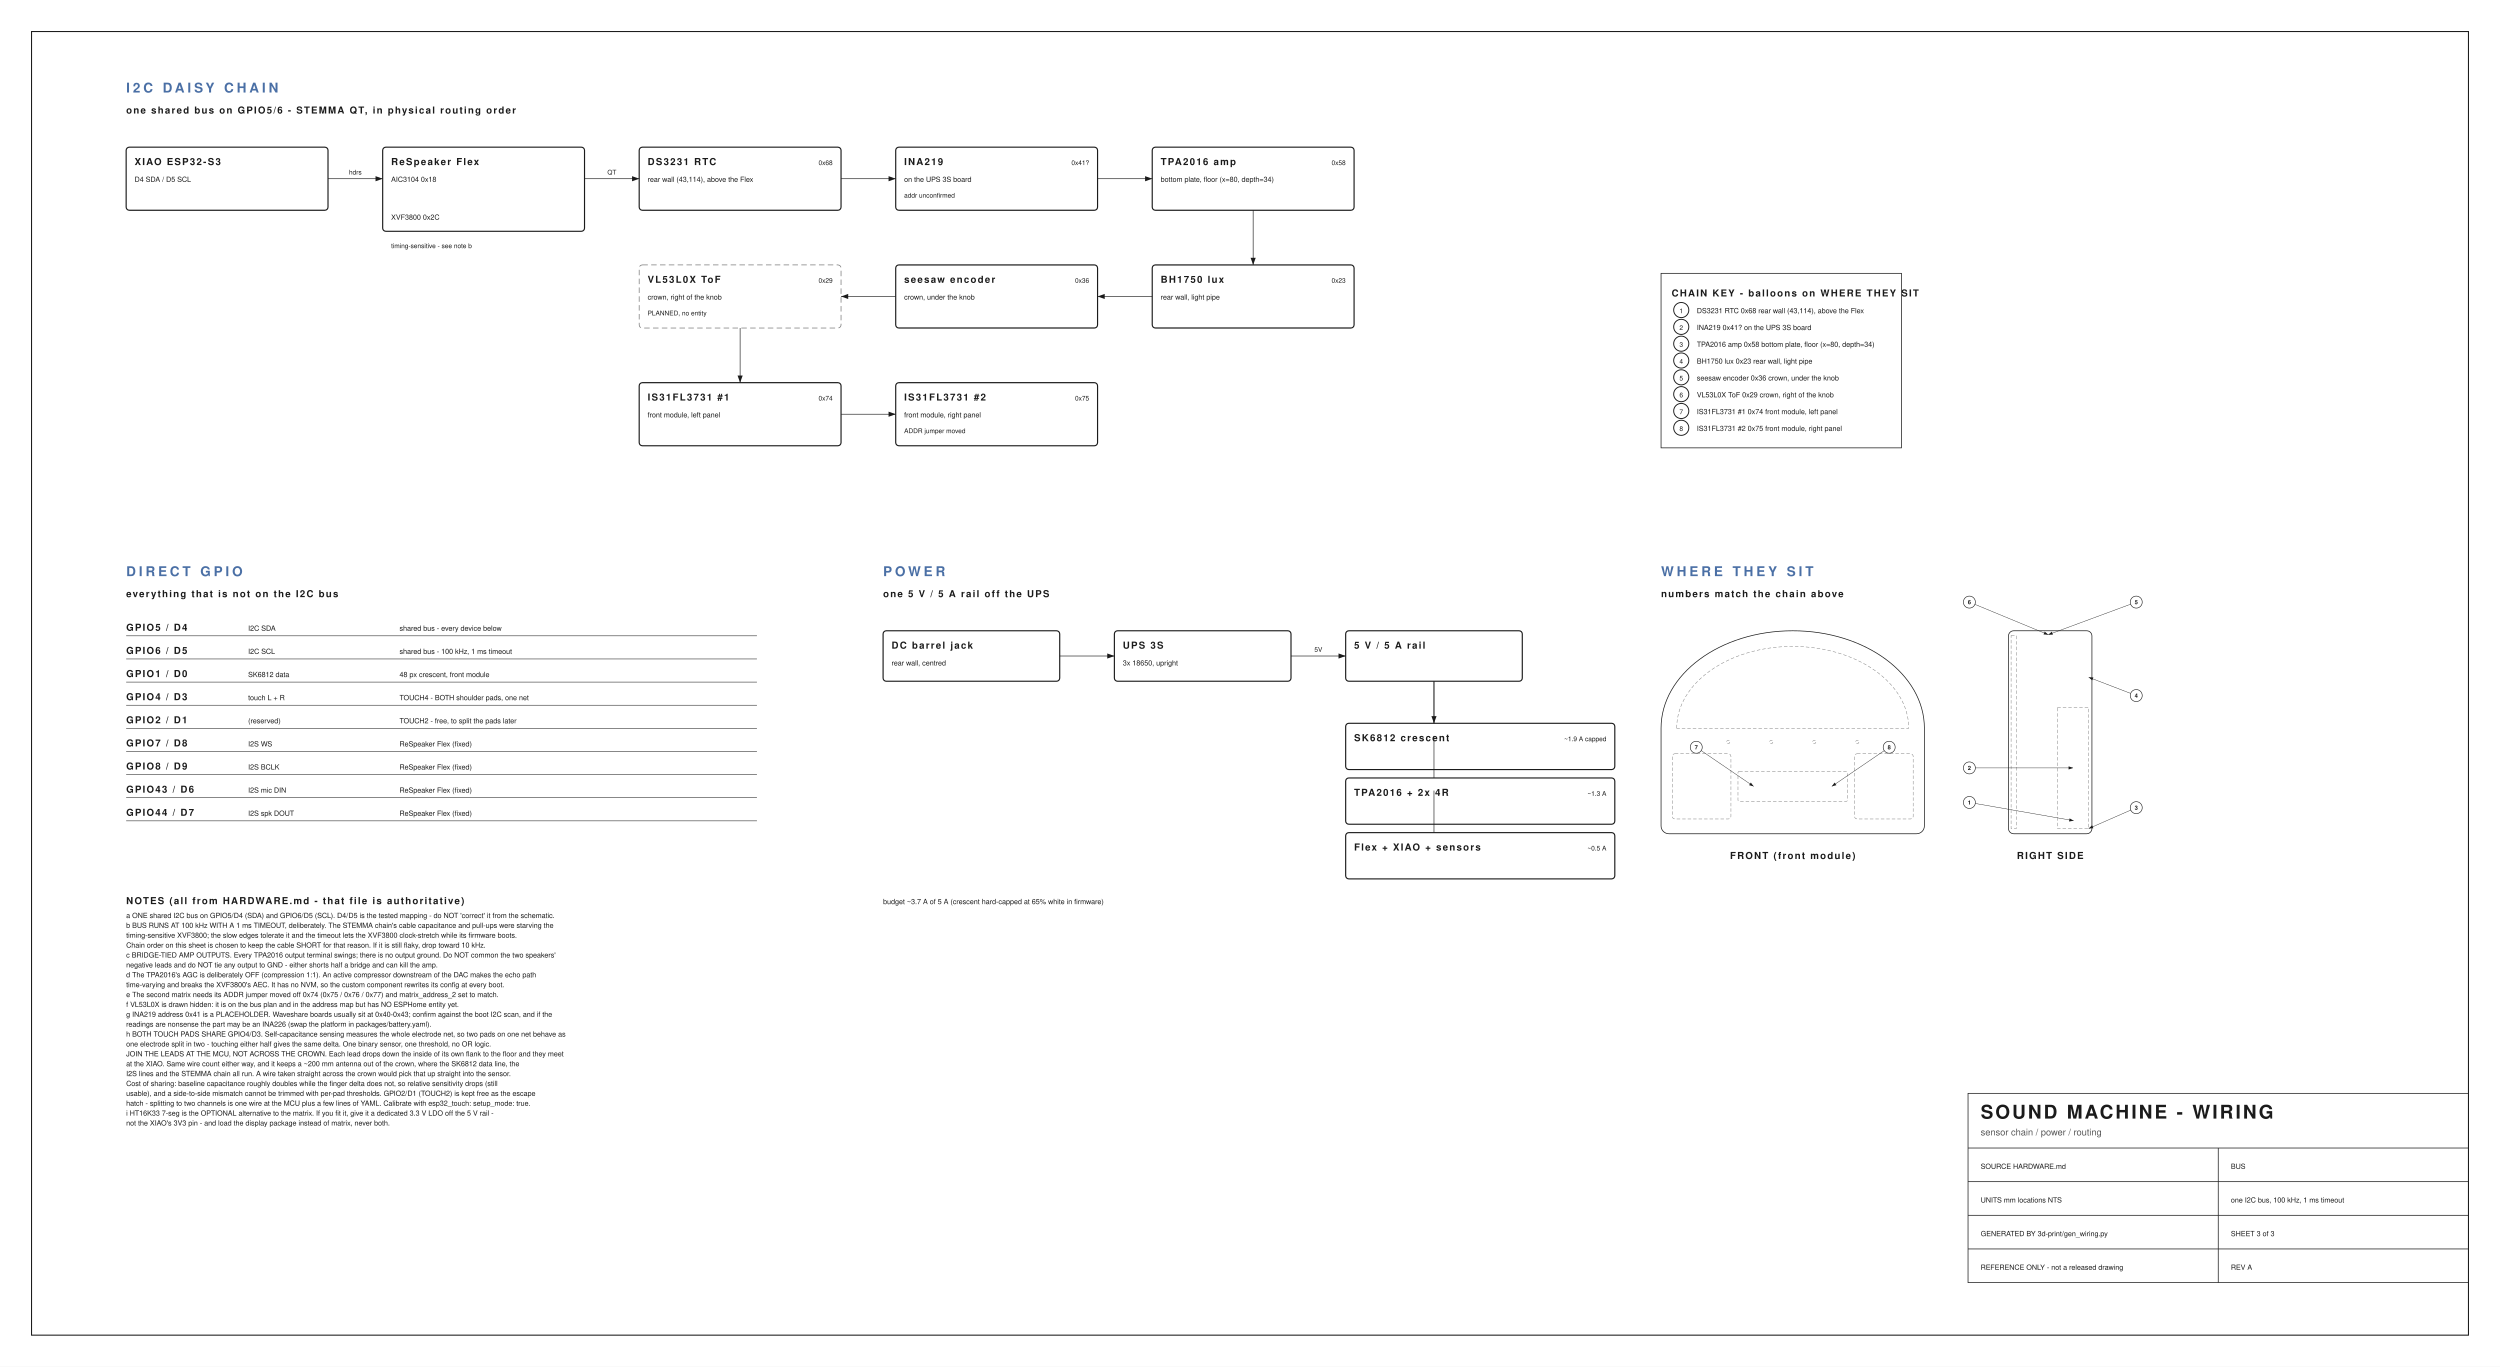
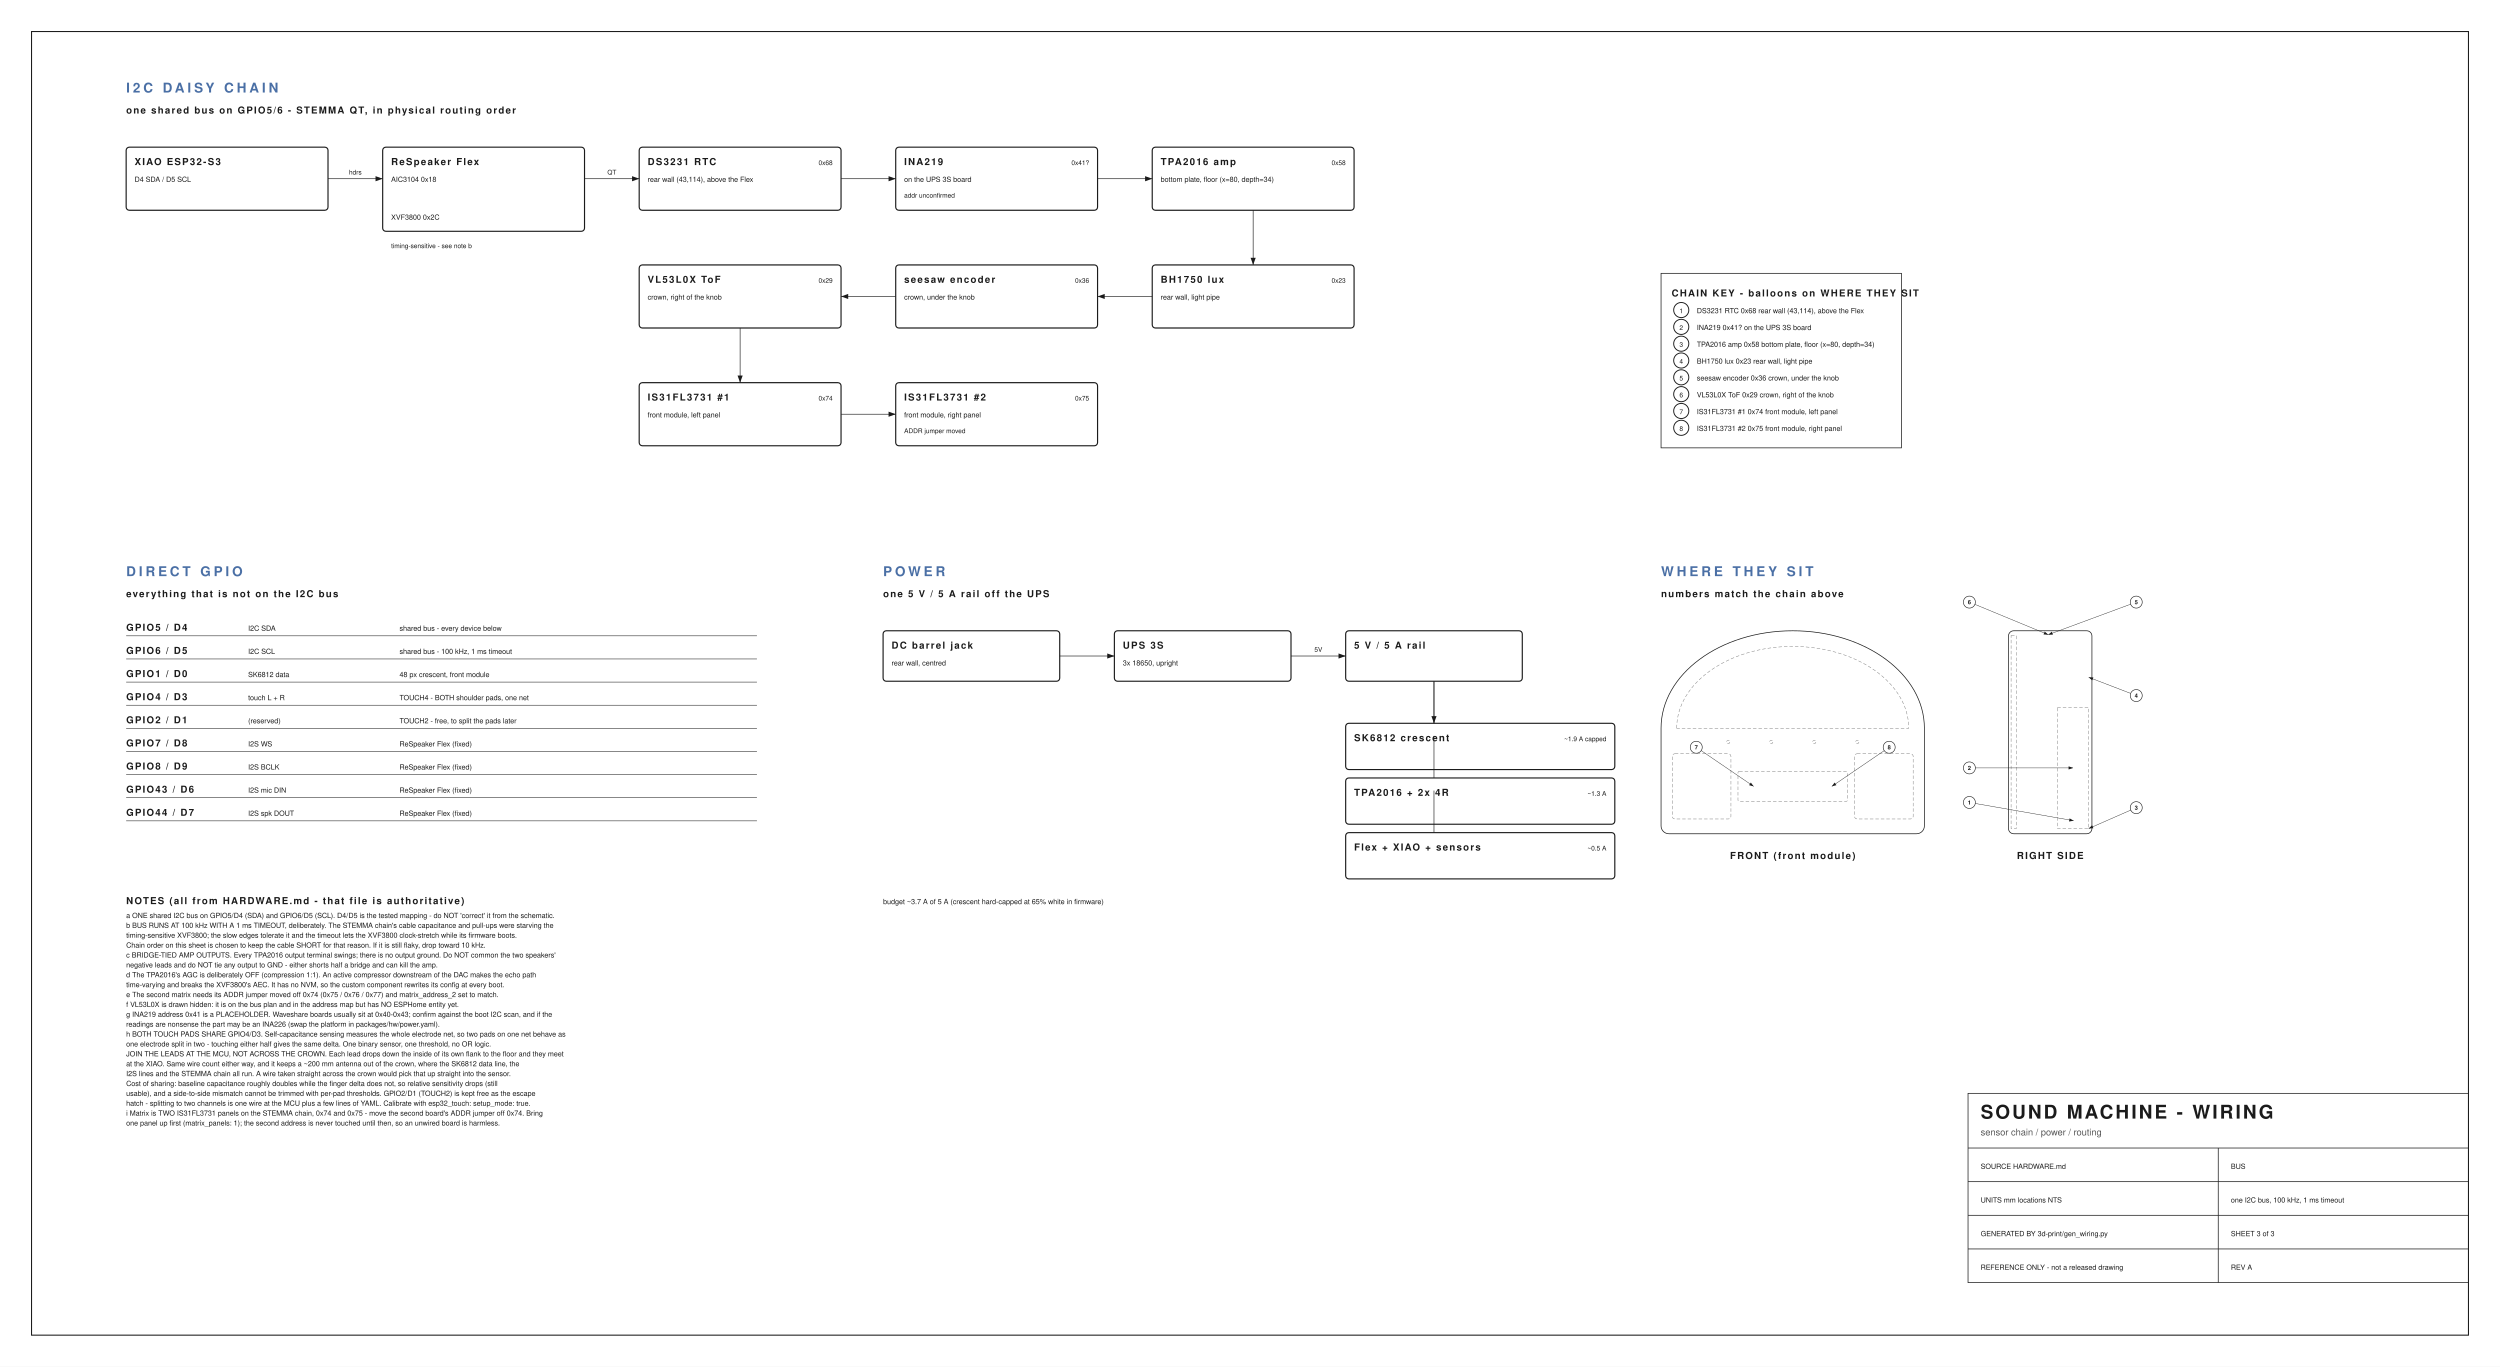
<svg xmlns="http://www.w3.org/2000/svg" version="1.1" width="1189mm" height="650mm" viewBox="0 0 1189 650">
  <defs>
    <marker id="arw" viewBox="0 0 10 10" refX="10" refY="5" markerWidth="3.4" markerHeight="3.4" orient="auto-start-reverse" markerUnits="userSpaceOnUse">
      <path d="M0,1.4 L10,5 L0,8.6 z" fill="#1b1b1b" />
    </marker>
    <style>
  text { font-family: "Helvetica Neue", Helvetica, Arial, sans-serif; fill:#1b1b1b; }
  .obj  { fill:none; stroke:#1b1b1b; stroke-width:0.55; }
  .hid  { fill:none; stroke:#7a7a7a; stroke-width:0.35; stroke-dasharray:2.6 1.6; }
  .phan { fill:none; stroke:#9a9a9a; stroke-width:0.32; stroke-dasharray:7 1.6 1.2 1.6; }
  .led  { fill:none; stroke:#9a9a9a; stroke-width:0.3; }
  .ctr  { fill:none; stroke:#b03a3a; stroke-width:0.3;  stroke-dasharray:9 1.8 1.6 1.8; }
  .dim  { fill:none; stroke:#1b1b1b; stroke-width:0.3; }
  .ext  { fill:none; stroke:#1b1b1b; stroke-width:0.25; }
  .traj { fill:none; stroke:#4a6fa5; stroke-width:0.35; stroke-dasharray:5 2; }
  .bal  { fill:#ffffff; stroke:#1b1b1b; stroke-width:0.45; }
  .dtx  { font-size:3.1px; }
  .balt { font-size:4.4px; font-weight:600; }
  .note { font-size:3.4px; }
  .lbl  { font-size:4.6px; font-weight:600; letter-spacing:0.6px; }
  .blk  { font-size:6.4px; font-weight:700; letter-spacing:1.4px; fill:#4a6fa5; }
  .ttl  { font-size:9px;   font-weight:700; letter-spacing:1px; }
  .sub  { font-size:4.4px; fill:#555; }
  .frame{ fill:none; stroke:#1b1b1b; stroke-width:0.5; }
  .tb   { fill:none; stroke:#1b1b1b; stroke-width:0.35; }
</style>
  </defs>
  <rect x="0" y="0" width="1189" height="650" fill="#ffffff" />
  <rect class="frame" x="15" y="15" width="1159" height="620" />
  <g id="I2C-CHAIN" transform="translate(60,70)">
    <text class="blk" x="0" y="-26" text-anchor="start">I2C DAISY CHAIN</text>
    <text class="lbl" x="0" y="-16" text-anchor="start">one shared bus on GPIO5/6 - STEMMA QT, in physical routing order</text>
    <path class="obj" d="M1.5,0 H94.5 A1.5,1.5 0 0 1 96,1.5 V28.5 A1.5,1.5 0 0 1 94.5,30 H1.5 A1.5,1.5 0 0 1 0,28.5 V1.5 A1.5,1.5 0 0 1 1.5,0 Z" />
    <text class="lbl" x="4" y="8.5" text-anchor="start">XIAO ESP32-S3</text>
    <text class="note" x="4" y="16.5" text-anchor="start">D4 SDA / D5 SCL</text>
    <line class="dim" x1="96" y1="15" x2="122" y2="15" marker-end="url(#arw)" />
    <text class="dtx" x="109" y="13" text-anchor="middle">hdrs</text>
    <path class="obj" d="M123.5,0 H216.5 A1.5,1.5 0 0 1 218,1.5 V38.5 A1.5,1.5 0 0 1 216.5,40 H123.5 A1.5,1.5 0 0 1 122,38.5 V1.5 A1.5,1.5 0 0 1 123.5,0 Z" />
    <text class="lbl" x="126" y="8.5" text-anchor="start">ReSpeaker Flex</text>
    <text class="note" x="126" y="16.5" text-anchor="start">AIC3104  0x18</text>
    <text class="note" x="126" y="34.5" text-anchor="start">XVF3800  0x2C</text>
    <text class="dtx" x="126" y="48" text-anchor="start">timing-sensitive - see note b</text>
    <line class="dim" x1="218" y1="15" x2="244" y2="15" marker-end="url(#arw)" />
    <text class="dtx" x="231" y="13" text-anchor="middle">QT</text>
    <path class="obj" d="M245.5,0 H338.5 A1.5,1.5 0 0 1 340,1.5 V28.5 A1.5,1.5 0 0 1 338.5,30 H245.5 A1.5,1.5 0 0 1 244,28.5 V1.5 A1.5,1.5 0 0 1 245.5,0 Z" />
    <text class="lbl" x="248" y="8.5" text-anchor="start">DS3231 RTC</text>
    <text class="dtx" x="336" y="8.5" text-anchor="end">0x68</text>
    <text class="note" x="248" y="16.5" text-anchor="start">rear wall (43,114), above the Flex</text>
    <line class="dim" x1="340" y1="15" x2="366" y2="15" marker-end="url(#arw)" />
    <path class="obj" d="M367.5,0 H460.5 A1.5,1.5 0 0 1 462,1.5 V28.5 A1.5,1.5 0 0 1 460.5,30 H367.5 A1.5,1.5 0 0 1 366,28.5 V1.5 A1.5,1.5 0 0 1 367.5,0 Z" />
    <text class="lbl" x="370" y="8.5" text-anchor="start">INA219</text>
    <text class="dtx" x="458" y="8.5" text-anchor="end">0x41?</text>
    <text class="note" x="370" y="16.5" text-anchor="start">on the UPS 3S board</text>
    <text class="dtx" x="370" y="24" text-anchor="start">addr unconfirmed</text>
    <line class="dim" x1="462" y1="15" x2="488" y2="15" marker-end="url(#arw)" />
    <path class="obj" d="M489.5,0 H582.5 A1.5,1.5 0 0 1 584,1.5 V28.5 A1.5,1.5 0 0 1 582.5,30 H489.5 A1.5,1.5 0 0 1 488,28.5 V1.5 A1.5,1.5 0 0 1 489.5,0 Z" />
    <text class="lbl" x="492" y="8.5" text-anchor="start">TPA2016 amp</text>
    <text class="dtx" x="580" y="8.5" text-anchor="end">0x58</text>
    <text class="note" x="492" y="16.5" text-anchor="start">bottom plate, floor (x=80, depth=34)</text>
    <line class="dim" x1="536" y1="30" x2="536" y2="56" marker-end="url(#arw)" />
    <path class="obj" d="M489.5,56 H582.5 A1.5,1.5 0 0 1 584,57.5 V84.5 A1.5,1.5 0 0 1 582.5,86 H489.5 A1.5,1.5 0 0 1 488,84.5 V57.5 A1.5,1.5 0 0 1 489.5,56 Z" />
    <text class="lbl" x="492" y="64.5" text-anchor="start">BH1750 lux</text>
    <text class="dtx" x="580" y="64.5" text-anchor="end">0x23</text>
    <text class="note" x="492" y="72.5" text-anchor="start">rear wall, light pipe</text>
    <line class="dim" x1="488" y1="71" x2="462" y2="71" marker-end="url(#arw)" />
    <path class="obj" d="M367.5,56 H460.5 A1.5,1.5 0 0 1 462,57.5 V84.5 A1.5,1.5 0 0 1 460.5,86 H367.5 A1.5,1.5 0 0 1 366,84.5 V57.5 A1.5,1.5 0 0 1 367.5,56 Z" />
    <text class="lbl" x="370" y="64.5" text-anchor="start">seesaw encoder</text>
    <text class="dtx" x="458" y="64.5" text-anchor="end">0x36</text>
    <text class="note" x="370" y="72.5" text-anchor="start">crown, under the knob</text>
    <line class="dim" x1="366" y1="71" x2="340" y2="71" marker-end="url(#arw)" />
-     <path class="hid" d="M245.5,56 H338.5 A1.5,1.5 0 0 1 340,57.5 V84.5 A1.5,1.5 0 0 1 338.5,86 H245.5 A1.5,1.5 0 0 1 244,84.5 V57.5 A1.5,1.5 0 0 1 245.5,56 Z" />
+     <path class="obj" d="M245.5,56 H338.5 A1.5,1.5 0 0 1 340,57.5 V84.5 A1.5,1.5 0 0 1 338.5,86 H245.5 A1.5,1.5 0 0 1 244,84.5 V57.5 A1.5,1.5 0 0 1 245.5,56 Z" />
    <text class="lbl" x="248" y="64.5" text-anchor="start">VL53L0X ToF</text>
    <text class="dtx" x="336" y="64.5" text-anchor="end">0x29</text>
    <text class="note" x="248" y="72.5" text-anchor="start">crown, right of the knob</text>
-     <text class="dtx" x="248" y="80" text-anchor="start">PLANNED, no entity</text>
    <line class="dim" x1="292" y1="86" x2="292" y2="112" marker-end="url(#arw)" />
    <path class="obj" d="M245.5,112 H338.5 A1.5,1.5 0 0 1 340,113.5 V140.5 A1.5,1.5 0 0 1 338.5,142 H245.5 A1.5,1.5 0 0 1 244,140.5 V113.5 A1.5,1.5 0 0 1 245.5,112 Z" />
    <text class="lbl" x="248" y="120.5" text-anchor="start">IS31FL3731 #1</text>
    <text class="dtx" x="336" y="120.5" text-anchor="end">0x74</text>
    <text class="note" x="248" y="128.5" text-anchor="start">front module, left panel</text>
    <line class="dim" x1="340" y1="127" x2="366" y2="127" marker-end="url(#arw)" />
    <path class="obj" d="M367.5,112 H460.5 A1.5,1.5 0 0 1 462,113.5 V140.5 A1.5,1.5 0 0 1 460.5,142 H367.5 A1.5,1.5 0 0 1 366,140.5 V113.5 A1.5,1.5 0 0 1 367.5,112 Z" />
    <text class="lbl" x="370" y="120.5" text-anchor="start">IS31FL3731 #2</text>
    <text class="dtx" x="458" y="120.5" text-anchor="end">0x75</text>
    <text class="note" x="370" y="128.5" text-anchor="start">front module, right panel</text>
    <text class="dtx" x="370" y="136" text-anchor="start">ADDR jumper moved</text>
  </g>
  <g id="DIRECT-GPIO" transform="translate(60,300)">
    <text class="blk" x="0" y="-26" text-anchor="start">DIRECT GPIO</text>
    <text class="lbl" x="0" y="-16" text-anchor="start">everything that is not on the I2C bus</text>
    <text class="lbl" x="0" y="0" text-anchor="start">GPIO5  / D4</text>
    <text class="note" x="58" y="0" text-anchor="start">I2C SDA</text>
    <text class="note" x="130" y="0" text-anchor="start">shared bus - every device below</text>
    <line class="ext" x1="0" y1="2.4" x2="300" y2="2.4" />
    <text class="lbl" x="0" y="11" text-anchor="start">GPIO6  / D5</text>
    <text class="note" x="58" y="11" text-anchor="start">I2C SCL</text>
    <text class="note" x="130" y="11" text-anchor="start">shared bus - 100 kHz, 1 ms timeout</text>
    <line class="ext" x1="0" y1="13.4" x2="300" y2="13.4" />
    <text class="lbl" x="0" y="22" text-anchor="start">GPIO1  / D0</text>
    <text class="note" x="58" y="22" text-anchor="start">SK6812 data</text>
    <text class="note" x="130" y="22" text-anchor="start">48 px crescent, front module</text>
    <line class="ext" x1="0" y1="24.4" x2="300" y2="24.4" />
    <text class="lbl" x="0" y="33" text-anchor="start">GPIO4  / D3</text>
    <text class="note" x="58" y="33" text-anchor="start">touch L + R</text>
    <text class="note" x="130" y="33" text-anchor="start">TOUCH4 - BOTH shoulder pads, one net</text>
    <line class="ext" x1="0" y1="35.4" x2="300" y2="35.4" />
    <text class="lbl" x="0" y="44" text-anchor="start">GPIO2  / D1</text>
    <text class="note" x="58" y="44" text-anchor="start">(reserved)</text>
    <text class="note" x="130" y="44" text-anchor="start">TOUCH2 - free, to split the pads later</text>
    <line class="ext" x1="0" y1="46.4" x2="300" y2="46.4" />
    <text class="lbl" x="0" y="55" text-anchor="start">GPIO7  / D8</text>
    <text class="note" x="58" y="55" text-anchor="start">I2S WS</text>
    <text class="note" x="130" y="55" text-anchor="start">ReSpeaker Flex (fixed)</text>
    <line class="ext" x1="0" y1="57.4" x2="300" y2="57.4" />
    <text class="lbl" x="0" y="66" text-anchor="start">GPIO8  / D9</text>
    <text class="note" x="58" y="66" text-anchor="start">I2S BCLK</text>
    <text class="note" x="130" y="66" text-anchor="start">ReSpeaker Flex (fixed)</text>
    <line class="ext" x1="0" y1="68.4" x2="300" y2="68.4" />
    <text class="lbl" x="0" y="77" text-anchor="start">GPIO43 / D6</text>
    <text class="note" x="58" y="77" text-anchor="start">I2S mic DIN</text>
    <text class="note" x="130" y="77" text-anchor="start">ReSpeaker Flex (fixed)</text>
    <line class="ext" x1="0" y1="79.4" x2="300" y2="79.4" />
    <text class="lbl" x="0" y="88" text-anchor="start">GPIO44 / D7</text>
    <text class="note" x="58" y="88" text-anchor="start">I2S spk DOUT</text>
    <text class="note" x="130" y="88" text-anchor="start">ReSpeaker Flex (fixed)</text>
    <line class="ext" x1="0" y1="90.4" x2="300" y2="90.4" />
  </g>
  <g id="POWER" transform="translate(420,300)">
    <text class="blk" x="0" y="-26" text-anchor="start">POWER</text>
    <text class="lbl" x="0" y="-16" text-anchor="start">one 5 V / 5 A rail off the UPS</text>
    <path class="obj" d="M1.5,0 H82.5 A1.5,1.5 0 0 1 84,1.5 V22.5 A1.5,1.5 0 0 1 82.5,24 H1.5 A1.5,1.5 0 0 1 0,22.5 V1.5 A1.5,1.5 0 0 1 1.5,0 Z" />
    <text class="lbl" x="4" y="8.5" text-anchor="start">DC barrel jack</text>
    <text class="note" x="4" y="16.5" text-anchor="start">rear wall, centred</text>
    <line class="dim" x1="84" y1="12" x2="110" y2="12" marker-end="url(#arw)" />
    <path class="obj" d="M111.5,0 H192.5 A1.5,1.5 0 0 1 194,1.5 V22.5 A1.5,1.5 0 0 1 192.5,24 H111.5 A1.5,1.5 0 0 1 110,22.5 V1.5 A1.5,1.5 0 0 1 111.5,0 Z" />
    <text class="lbl" x="114" y="8.5" text-anchor="start">UPS 3S</text>
    <text class="note" x="114" y="16.5" text-anchor="start">3x 18650, upright</text>
    <line class="dim" x1="194" y1="12" x2="220" y2="12" marker-end="url(#arw)" />
    <text class="dtx" x="207" y="10" text-anchor="middle">5V</text>
    <path class="obj" d="M221.5,0 H302.5 A1.5,1.5 0 0 1 304,1.5 V22.5 A1.5,1.5 0 0 1 302.5,24 H221.5 A1.5,1.5 0 0 1 220,22.5 V1.5 A1.5,1.5 0 0 1 221.5,0 Z" />
    <text class="lbl" x="224" y="8.5" text-anchor="start">5 V / 5 A rail</text>
    <line class="dim" x1="262" y1="24" x2="262" y2="44" marker-end="url(#arw)" />
    <path class="obj" d="M221.5,44 H346.5 A1.5,1.5 0 0 1 348,45.5 V64.5 A1.5,1.5 0 0 1 346.5,66 H221.5 A1.5,1.5 0 0 1 220,64.5 V45.5 A1.5,1.5 0 0 1 221.5,44 Z" />
    <text class="lbl" x="224" y="52.5" text-anchor="start">SK6812 crescent</text>
    <text class="dtx" x="344" y="52.5" text-anchor="end">~1.9 A capped</text>
    <line class="dim" x1="262" y1="24" x2="262" y2="44" />
    <path class="obj" d="M221.5,70 H346.5 A1.5,1.5 0 0 1 348,71.5 V90.5 A1.5,1.5 0 0 1 346.5,92 H221.5 A1.5,1.5 0 0 1 220,90.5 V71.5 A1.5,1.5 0 0 1 221.5,70 Z" />
    <text class="lbl" x="224" y="78.5" text-anchor="start">TPA2016 + 2x 4R</text>
    <text class="dtx" x="344" y="78.5" text-anchor="end">~1.3 A</text>
    <line class="dim" x1="262" y1="50" x2="262" y2="70" />
    <path class="obj" d="M221.5,96 H346.5 A1.5,1.5 0 0 1 348,97.5 V116.5 A1.5,1.5 0 0 1 346.5,118 H221.5 A1.5,1.5 0 0 1 220,116.5 V97.5 A1.5,1.5 0 0 1 221.5,96 Z" />
    <text class="lbl" x="224" y="104.5" text-anchor="start">Flex + XIAO + sensors</text>
    <text class="dtx" x="344" y="104.5" text-anchor="end">~0.5 A</text>
    <line class="dim" x1="262" y1="76" x2="262" y2="96" />
    <text class="note" x="0" y="130" text-anchor="start">budget  ~3.7 A of 5 A  (crescent hard-capped at 65% white in firmware)</text>
  </g>
  <g id="LOCATIONS" transform="translate(790,300)">
    <text class="blk" x="0" y="-26" text-anchor="start">WHERE THEY SIT</text>
    <text class="lbl" x="0" y="-16" text-anchor="start">numbers match the chain above</text>
    <g transform="scale(0.62)">
      <path class="obj" d="M0,149.69 V74.74 A101,74.74 0 0 1 202,74.74 V149.69 A6,6 0 0 1 196,155.69 H6 A6,6 0 0 1 0,149.69 Z" />
      <path class="hid" d="M12,74.74 A89,62.74 0 0 1 190,74.74 Z" />
      <path class="hid" d="M60,107.84 H142 A1,1 0 0 1 143,108.84 V129.84 A1,1 0 0 1 142,130.84 H60 A1,1 0 0 1 59,129.84 V108.84 A1,1 0 0 1 60,107.84 Z" />
      <path class="hid" d="M10.6,94.34 H51.6 A2,2 0 0 1 53.6,96.34 V142.34 A2,2 0 0 1 51.6,144.34 H10.6 A2,2 0 0 1 8.6,142.34 V96.34 A2,2 0 0 1 10.6,94.34 Z" />
      <path class="hid" d="M150.4,94.34 H191.4 A2,2 0 0 1 193.4,96.34 V142.34 A2,2 0 0 1 191.4,144.34 H150.4 A2,2 0 0 1 148.4,142.34 V96.34 A2,2 0 0 1 150.4,94.34 Z" />
      <circle class="hid" cx="51.5" cy="85.34" r="1.25" />
      <circle class="hid" cx="84.5" cy="85.34" r="1.25" />
      <circle class="hid" cx="117.5" cy="85.34" r="1.25" />
      <circle class="hid" cx="150.5" cy="85.34" r="1.25" />
      <line class="dim" x1="71" y1="119.34" x2="27" y2="89.34" marker-start="url(#arw)" />
      <circle class="bal" cx="27" cy="89.34" r="4.6" />
      <text class="balt" x="27" y="90.94" text-anchor="middle">7</text>
      <line class="dim" x1="131" y1="119.34" x2="175" y2="89.34" marker-start="url(#arw)" />
      <circle class="bal" cx="175" cy="89.34" r="4.6" />
      <text class="balt" x="175" y="90.94" text-anchor="middle">8</text>
    </g>
    <text class="lbl" x="62.62" y="108.528" text-anchor="middle">FRONT (front module)</text>
    <g transform="translate(165.24,0) scale(0.62)">
      <path class="obj" d="M4,0 H60 A4,4 0 0 1 64,4 V151.69 A4,4 0 0 1 60,155.69 H4 A4,4 0 0 1 0,151.69 V4 A4,4 0 0 1 4,0 Z" />
      <rect class="hid" x="37.5" y="58.69" width="24" height="93" />
      <rect class="hid" x="2" y="3.6" width="4" height="148.09" />
      <line class="dim" x1="61.5" y1="151.69" x2="98" y2="135.69" marker-start="url(#arw)" />
      <circle class="bal" cx="98" cy="135.69" r="4.6" />
      <text class="balt" x="98" y="137.29" text-anchor="middle">3</text>
      <line class="dim" x1="61.5" y1="35.69" x2="98" y2="49.69" marker-start="url(#arw)" />
      <circle class="bal" cx="98" cy="49.69" r="4.6" />
      <text class="balt" x="98" y="51.29" text-anchor="middle">4</text>
      <line class="dim" x1="30.47" y1="3" x2="98" y2="-22" marker-start="url(#arw)" />
      <circle class="bal" cx="98" cy="-22" r="4.6" />
      <text class="balt" x="98" y="-20.4" text-anchor="middle">5</text>
      <line class="dim" x1="30.47" y1="3" x2="-30" y2="-22" marker-start="url(#arw)" />
      <circle class="bal" cx="-30" cy="-22" r="4.6" />
      <text class="balt" x="-30" y="-20.4" text-anchor="middle">6</text>
      <line class="dim" x1="49.5" y1="105.19" x2="-30" y2="105.19" marker-start="url(#arw)" />
      <circle class="bal" cx="-30" cy="105.19" r="4.6" />
      <text class="balt" x="-30" y="106.79" text-anchor="middle">2</text>
      <line class="dim" x1="50" y1="145.69" x2="-30" y2="131.69" marker-start="url(#arw)" />
      <circle class="bal" cx="-30" cy="131.69" r="4.6" />
      <text class="balt" x="-30" y="133.29" text-anchor="middle">1</text>
    </g>
    <text class="lbl" x="185.08" y="108.528" text-anchor="middle">RIGHT SIDE</text>
  </g>
  <g id="CHAIN-LEGEND" transform="translate(790,130)">
    <rect class="tb" x="0" y="0" width="114.34" height="83" />
    <text class="lbl" x="5" y="11" text-anchor="start">CHAIN KEY  -  balloons on WHERE THEY SIT</text>
    <circle class="bal" cx="9.6" cy="17.46" r="3.6" />
    <text class="dtx" x="9.6" y="18.96" text-anchor="middle">1</text>
    <text class="note" x="17" y="18.96" text-anchor="start">DS3231 RTC   0x68   rear wall (43,114), above the Flex</text>
    <circle class="bal" cx="9.6" cy="25.46" r="3.6" />
    <text class="dtx" x="9.6" y="26.96" text-anchor="middle">2</text>
    <text class="note" x="17" y="26.96" text-anchor="start">INA219   0x41?   on the UPS 3S board</text>
    <circle class="bal" cx="9.6" cy="33.46" r="3.6" />
    <text class="dtx" x="9.6" y="34.96" text-anchor="middle">3</text>
    <text class="note" x="17" y="34.96" text-anchor="start">TPA2016 amp   0x58   bottom plate, floor (x=80, depth=34)</text>
    <circle class="bal" cx="9.6" cy="41.46" r="3.6" />
    <text class="dtx" x="9.6" y="42.96" text-anchor="middle">4</text>
    <text class="note" x="17" y="42.96" text-anchor="start">BH1750 lux   0x23   rear wall, light pipe</text>
    <circle class="bal" cx="9.6" cy="49.46" r="3.6" />
    <text class="dtx" x="9.6" y="50.96" text-anchor="middle">5</text>
    <text class="note" x="17" y="50.96" text-anchor="start">seesaw encoder   0x36   crown, under the knob</text>
    <circle class="bal" cx="9.6" cy="57.46" r="3.6" />
    <text class="dtx" x="9.6" y="58.96" text-anchor="middle">6</text>
    <text class="note" x="17" y="58.96" text-anchor="start">VL53L0X ToF   0x29   crown, right of the knob</text>
    <circle class="bal" cx="9.6" cy="65.46" r="3.6" />
    <text class="dtx" x="9.6" y="66.96" text-anchor="middle">7</text>
    <text class="note" x="17" y="66.96" text-anchor="start">IS31FL3731 #1   0x74   front module, left panel</text>
    <circle class="bal" cx="9.6" cy="73.46" r="3.6" />
    <text class="dtx" x="9.6" y="74.96" text-anchor="middle">8</text>
    <text class="note" x="17" y="74.96" text-anchor="start">IS31FL3731 #2   0x75   front module, right panel</text>
  </g>
  <g id="NOTES" transform="translate(60,430)">
    <text class="lbl" x="0" y="0" text-anchor="start">NOTES  (all from HARDWARE.md - that file is authoritative)</text>
    <text class="note" x="0" y="6.6" text-anchor="start">a   ONE shared I2C bus on GPIO5/D4 (SDA) and GPIO6/D5 (SCL). D4/D5 is the tested mapping - do NOT 'correct' it from the schematic.</text>
    <text class="note" x="0" y="11.3" text-anchor="start">b   BUS RUNS AT 100 kHz WITH A 1 ms TIMEOUT, deliberately. The STEMMA chain's cable capacitance and pull-ups were starving the</text>
    <text class="note" x="0" y="16" text-anchor="start">    timing-sensitive XVF3800; the slow edges tolerate it and the timeout lets the XVF3800 clock-stretch while its firmware boots.</text>
    <text class="note" x="0" y="20.7" text-anchor="start">    Chain order on this sheet is chosen to keep the cable SHORT for that reason. If it is still flaky, drop toward 10 kHz.</text>
    <text class="note" x="0" y="25.4" text-anchor="start">c   BRIDGE-TIED AMP OUTPUTS. Every TPA2016 output terminal swings; there is no output ground. Do NOT common the two speakers'</text>
    <text class="note" x="0" y="30.1" text-anchor="start">    negative leads and do NOT tie any output to GND - either shorts half a bridge and can kill the amp.</text>
    <text class="note" x="0" y="34.8" text-anchor="start">d   The TPA2016's AGC is deliberately OFF (compression 1:1). An active compressor downstream of the DAC makes the echo path</text>
    <text class="note" x="0" y="39.5" text-anchor="start">    time-varying and breaks the XVF3800's AEC. It has no NVM, so the custom component rewrites its config at every boot.</text>
    <text class="note" x="0" y="44.2" text-anchor="start">e   The second matrix needs its ADDR jumper moved off 0x74 (0x75 / 0x76 / 0x77) and matrix_address_2 set to match.</text>
    <text class="note" x="0" y="48.9" text-anchor="start">f   VL53L0X is drawn hidden: it is on the bus plan and in the address map but has NO ESPHome entity yet.</text>
    <text class="note" x="0" y="53.6" text-anchor="start">g   INA219 address 0x41 is a PLACEHOLDER. Waveshare boards usually sit at 0x40-0x43; confirm against the boot I2C scan, and if the</text>
-     <text class="note" x="0" y="58.3" text-anchor="start">    readings are nonsense the part may be an INA226 (swap the platform in packages/battery.yaml).</text>
+     <text class="note" x="0" y="58.3" text-anchor="start">    readings are nonsense the part may be an INA226 (swap the platform in packages/hw/power.yaml).</text>
    <text class="note" x="0" y="63" text-anchor="start">h   BOTH TOUCH PADS SHARE GPIO4/D3. Self-capacitance sensing measures the whole electrode net, so two pads on one net behave as</text>
    <text class="note" x="0" y="67.7" text-anchor="start">    one electrode split in two - touching either half gives the same delta. One binary sensor, one threshold, no OR logic.</text>
    <text class="note" x="0" y="72.4" text-anchor="start">    JOIN THE LEADS AT THE MCU, NOT ACROSS THE CROWN. Each lead drops down the inside of its own flank to the floor and they meet</text>
    <text class="note" x="0" y="77.1" text-anchor="start">    at the XIAO. Same wire count either way, and it keeps a ~200 mm antenna out of the crown, where the SK6812 data line, the</text>
    <text class="note" x="0" y="81.8" text-anchor="start">    I2S lines and the STEMMA chain all run. A wire taken straight across the crown would pick that up straight into the sensor.</text>
    <text class="note" x="0" y="86.5" text-anchor="start">    Cost of sharing: baseline capacitance roughly doubles while the finger delta does not, so relative sensitivity drops (still</text>
    <text class="note" x="0" y="91.2" text-anchor="start">    usable), and a side-to-side mismatch cannot be trimmed with per-pad thresholds. GPIO2/D1 (TOUCH2) is kept free as the escape</text>
    <text class="note" x="0" y="95.9" text-anchor="start">    hatch - splitting to two channels is one wire at the MCU plus a few lines of YAML. Calibrate with esp32_touch: setup_mode: true.</text>
-     <text class="note" x="0" y="100.6" text-anchor="start">i   HT16K33 7-seg is the OPTIONAL alternative to the matrix. If you fit it, give it a dedicated 3.3 V LDO off the 5 V rail -</text>
-     <text class="note" x="0" y="105.3" text-anchor="start">    not the XIAO's 3V3 pin - and load the display package instead of matrix, never both.</text>
+     <text class="note" x="0" y="100.6" text-anchor="start">i   Matrix is TWO IS31FL3731 panels on the STEMMA chain, 0x74 and 0x75 - move the second board's ADDR jumper off 0x74. Bring</text>
+     <text class="note" x="0" y="105.3" text-anchor="start">    one panel up first (matrix_panels: 1); the second address is never touched until then, so an unwired board is harmless.</text>
  </g>
  <g id="TITLE-BLOCK" transform="translate(936,520)">
    <rect class="tb" x="0" y="0" width="238" height="90" />
    <line class="tb" x1="0" y1="26" x2="238" y2="26" />
    <text class="ttl" x="6" y="12" text-anchor="start">SOUND MACHINE - WIRING</text>
    <text class="sub" x="6" y="20" text-anchor="start">sensor chain / power / routing</text>
    <line class="tb" x1="119" y1="26" x2="119" y2="42" />
    <text class="note" x="6" y="35.92" text-anchor="start">SOURCE HARDWARE.md</text>
    <text class="note" x="125" y="35.92" text-anchor="start">BUS</text>
    <line class="tb" x1="0" y1="42" x2="238" y2="42" />
    <line class="tb" x1="119" y1="42" x2="119" y2="58" />
    <text class="note" x="6" y="51.92" text-anchor="start">UNITS mm   locations NTS</text>
    <text class="note" x="125" y="51.92" text-anchor="start">one I2C bus, 100 kHz, 1 ms timeout</text>
    <line class="tb" x1="0" y1="58" x2="238" y2="58" />
    <line class="tb" x1="119" y1="58" x2="119" y2="74" />
    <text class="note" x="6" y="67.92" text-anchor="start">GENERATED BY 3d-print/gen_wiring.py</text>
    <text class="note" x="125" y="67.92" text-anchor="start">SHEET 3 of 3</text>
    <line class="tb" x1="0" y1="74" x2="238" y2="74" />
    <line class="tb" x1="119" y1="74" x2="119" y2="90" />
    <text class="note" x="6" y="83.92" text-anchor="start">REFERENCE ONLY - not a released drawing</text>
    <text class="note" x="125" y="83.92" text-anchor="start">REV A</text>
  </g>
</svg>
